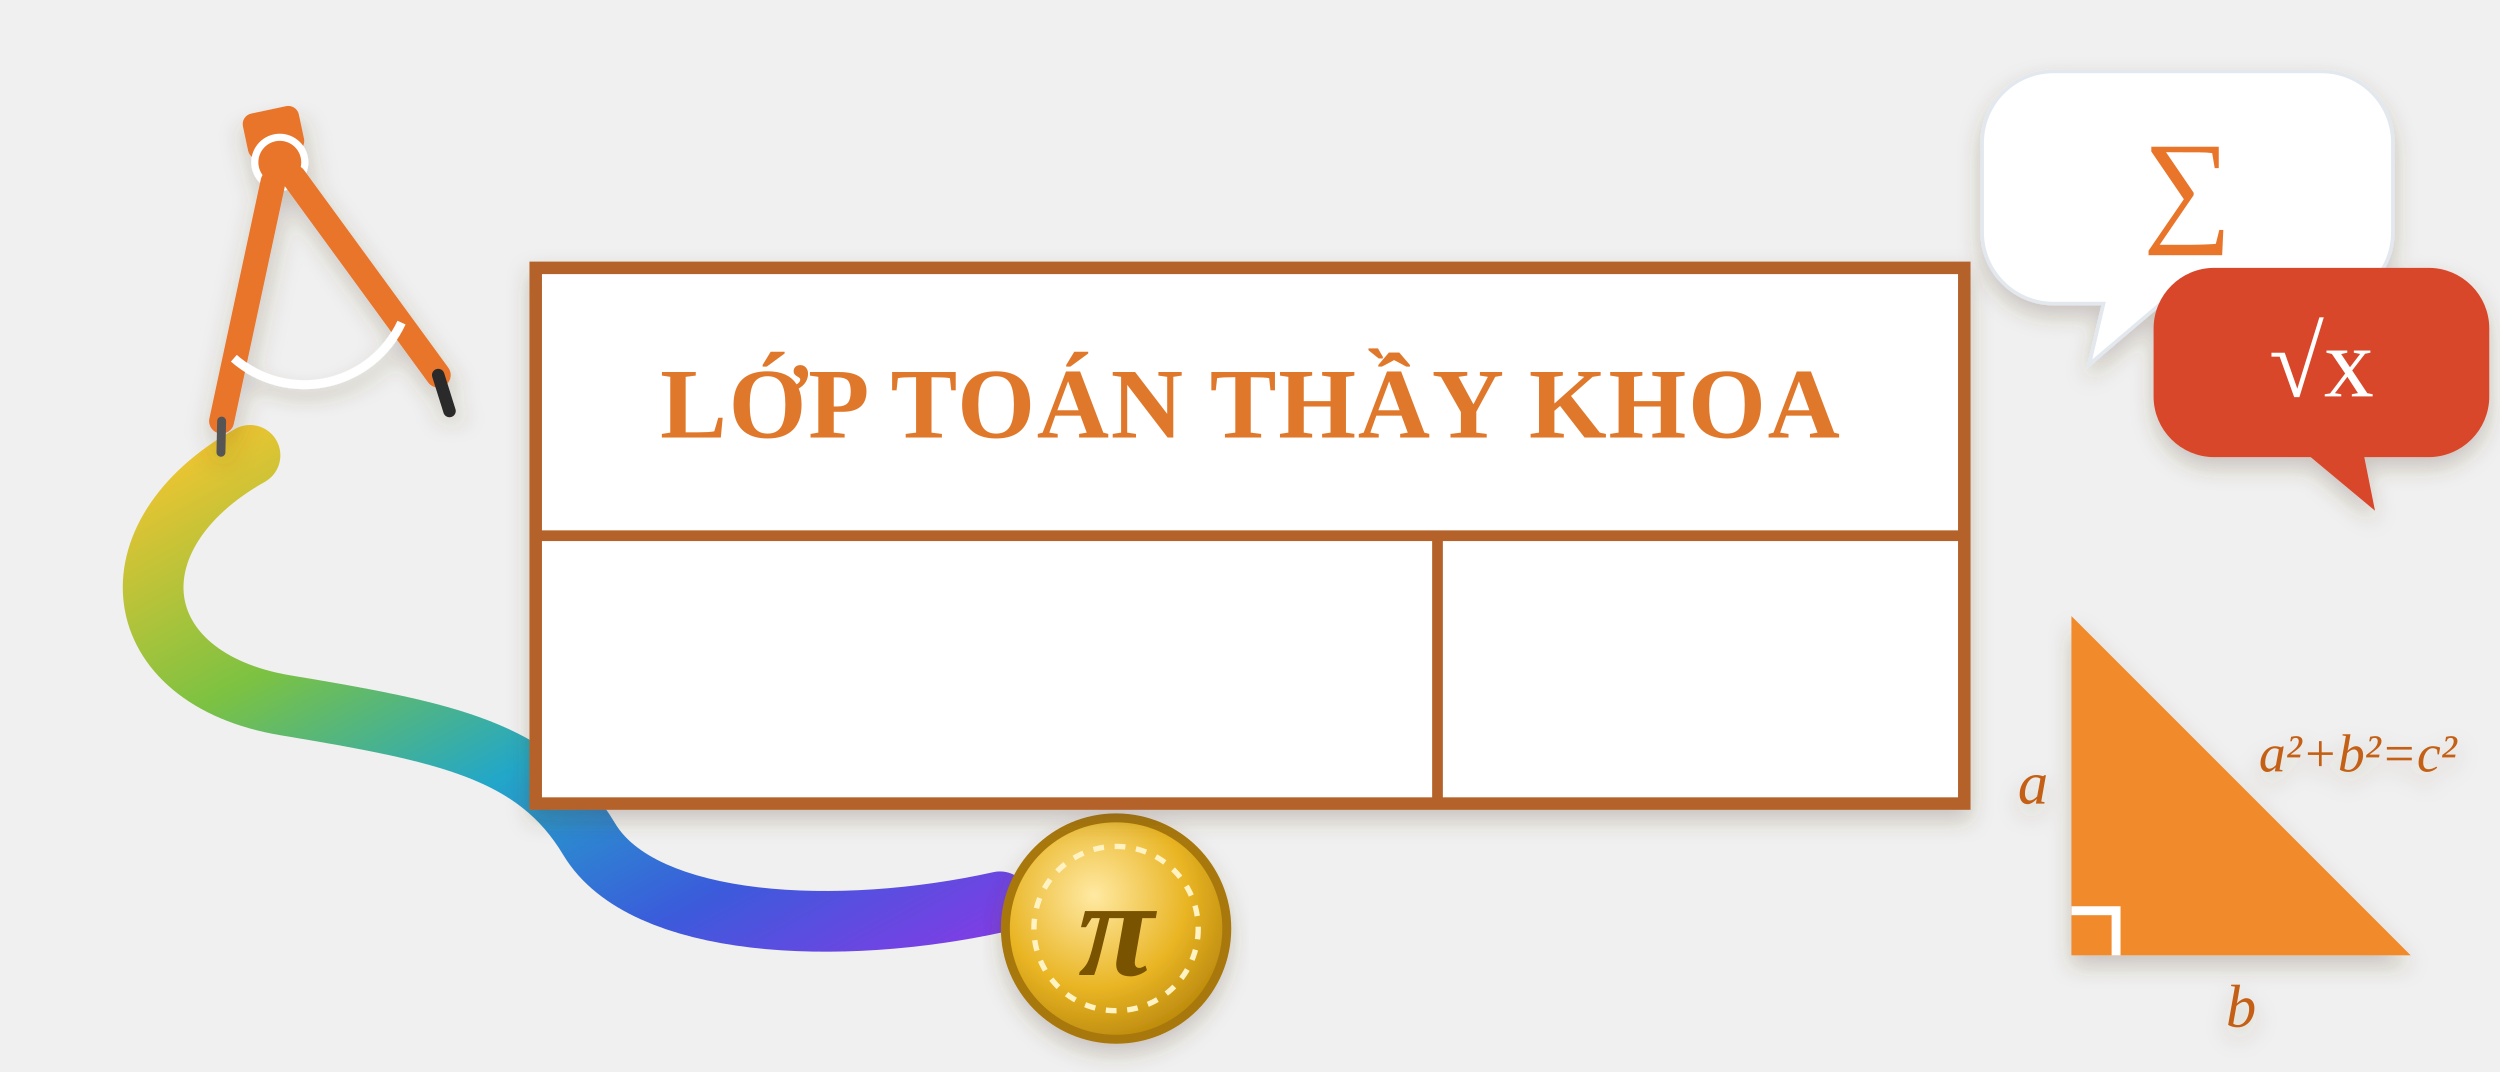
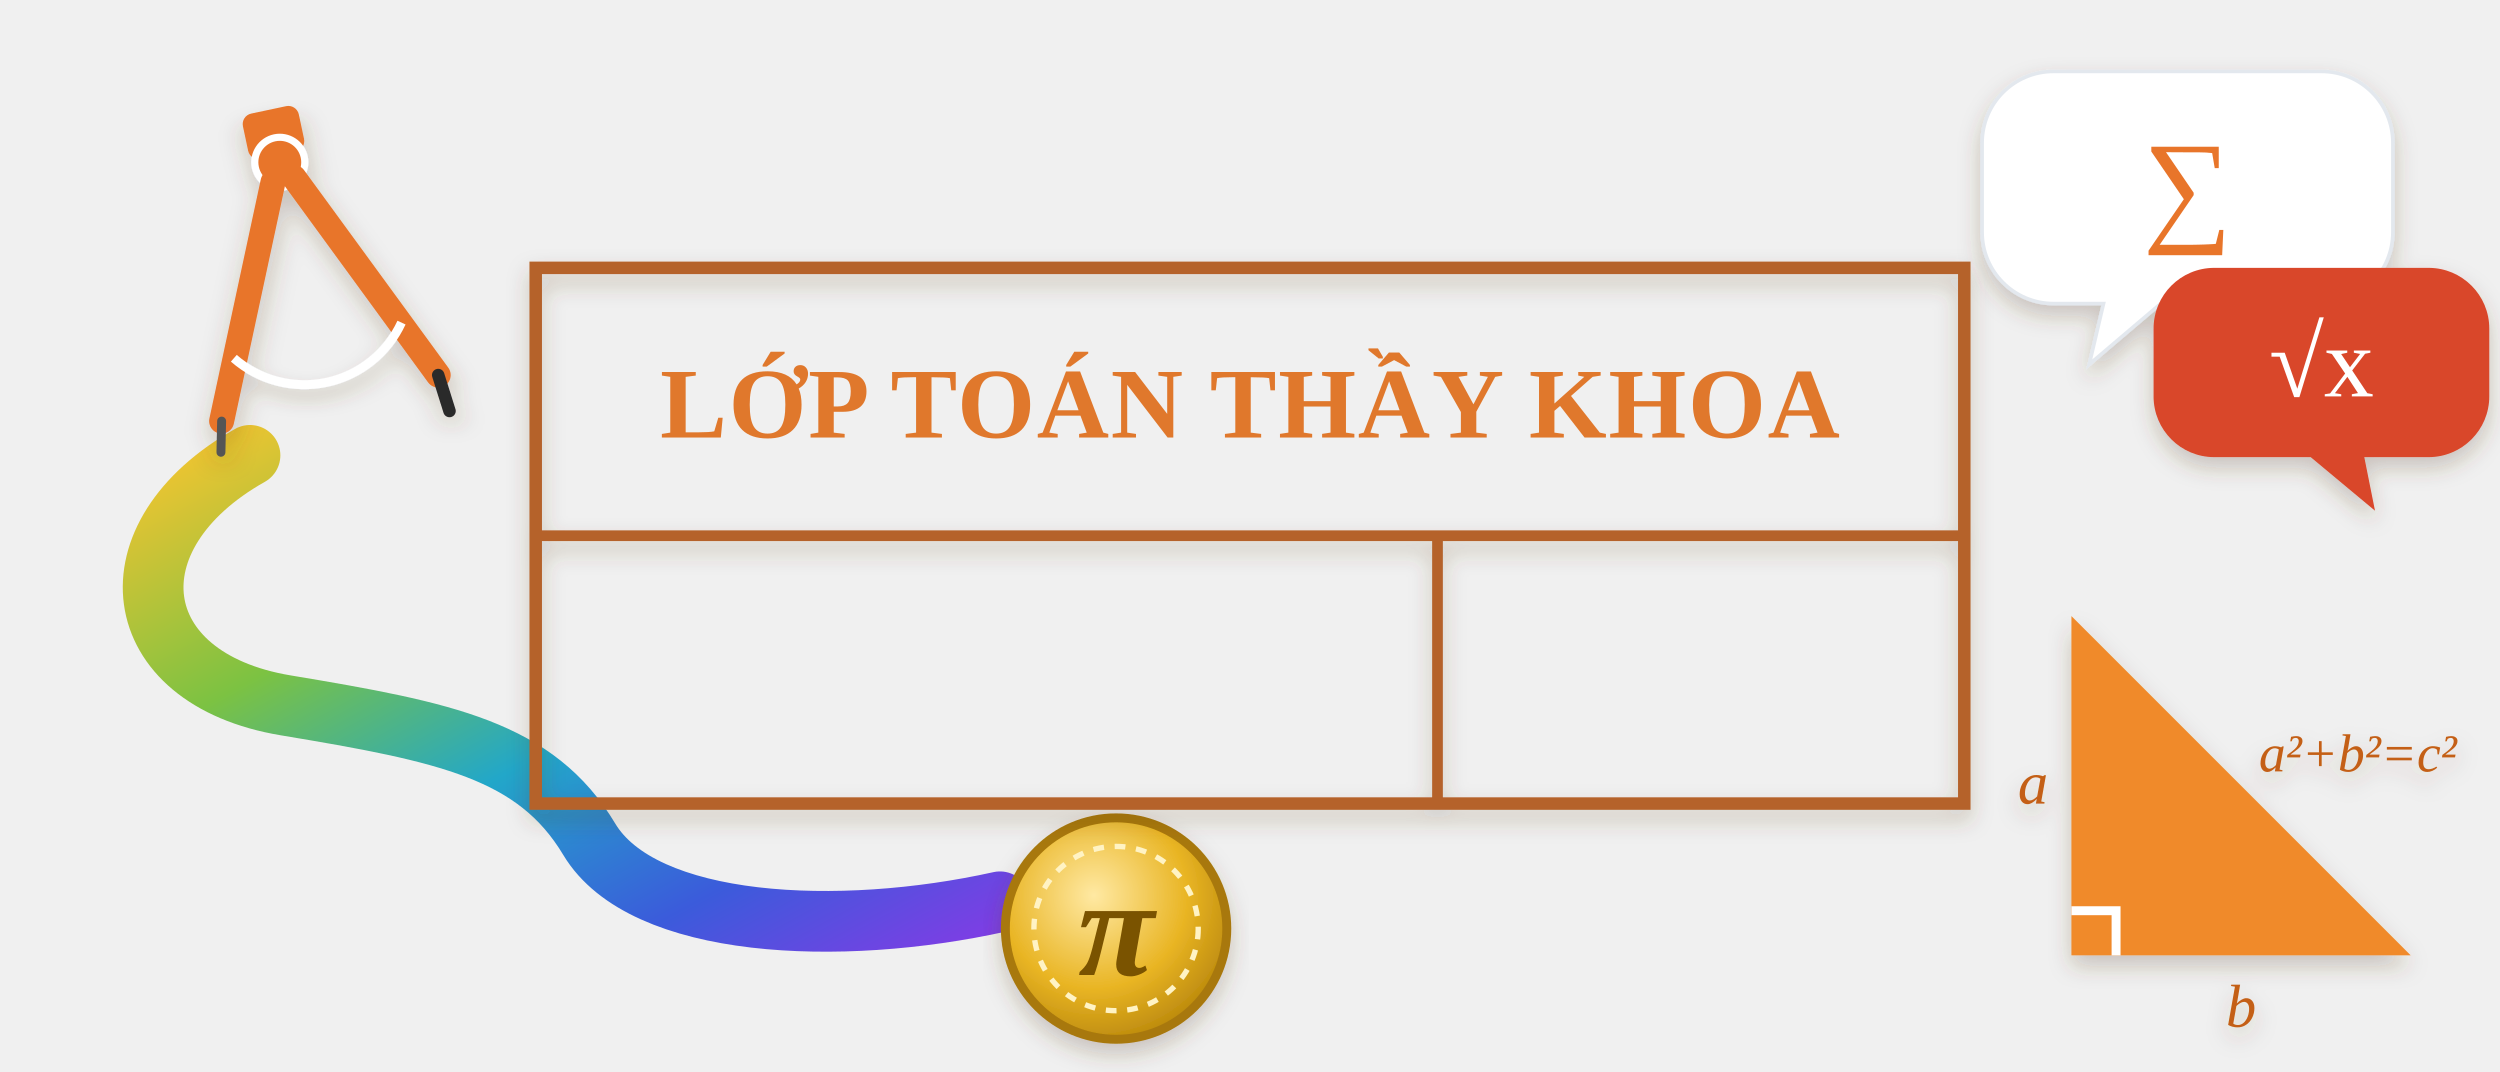
<svg xmlns="http://www.w3.org/2000/svg" width="1400" height="600" viewBox="0 0 1400 600">
  <defs>
    <pattern id="grid" width="28" height="28" patternUnits="userSpaceOnUse">
      <path d="M28 0H0V28" fill="none" stroke="#c9dbe8" stroke-width="1" />
    </pattern>
    <linearGradient id="rb" x1="0" y1="0" x2="1" y2="1">
      <stop offset="0" stop-color="#f4c430" />
      <stop offset=".3" stop-color="#7cc242" />
      <stop offset=".55" stop-color="#22a7c9" />
      <stop offset=".8" stop-color="#3b5bdb" />
      <stop offset="1" stop-color="#7b3fe4" />
    </linearGradient>
    <radialGradient id="gold" cx=".4" cy=".35" r=".7">
      <stop offset="0" stop-color="#ffe9a3" />
      <stop offset=".6" stop-color="#e9b524" />
      <stop offset="1" stop-color="#b8860b" />
    </radialGradient>
    <filter id="sh" x="-10%" y="-10%" width="120%" height="130%">
      <feDropShadow dx="0" dy="6" stdDeviation="6" flood-color="#5a3a1a" flood-opacity=".25" />
    </filter>
  </defs>
  <path d="M140 255 C 60 300, 70 380, 160 395 S 300 420, 330 470 S 470 525, 560 505" fill="none" stroke="url(#rb)" stroke-width="34" stroke-linecap="round" />
  <g transform="translate(625 520)" filter="url(#sh)">
    <circle r="62" fill="url(#gold)" stroke="#a87808" stroke-width="5" />
    <circle r="46" fill="none" stroke="#fff3c4" stroke-width="3" stroke-dasharray="6 6" />
    <text y="26" text-anchor="middle" font-family="Liberation Serif" font-weight="bold" font-style="italic" font-size="78" fill="#7a5200">π</text>
  </g>
  <g transform="translate(165 130) rotate(-12)" filter="url(#sh)">
    <rect x="-16" y="-70" width="32" height="26" rx="6" fill="#e8742a" />
    <circle cx="0" cy="-40" r="14" fill="#e8742a" stroke="#fff" stroke-width="4" />
    <path d="M-6 -30 L-62 95" stroke="#e8742a" stroke-width="14" stroke-linecap="round" />
    <path d="M6 -30 L62 95" stroke="#e8742a" stroke-width="14" stroke-linecap="round" />
    <path d="M-62 95 L-66 112" stroke="#555" stroke-width="5" stroke-linecap="round" />
    <path d="M62 95 L64 116" stroke="#2b2b2b" stroke-width="7" stroke-linecap="round" />
    <path d="M-48 62 A 60 60 0 0 0 48 62" fill="none" stroke="#fff" stroke-width="5" />
  </g>
  <g filter="url(#sh)">
    <path d="M1150 40 h150 a40 40 0 0 1 40 40 v50 a40 40 0 0 1 -40 40 h-90 l-40 34 l8 -34 h-28 a40 40 0 0 1 -40 -40 v-50 a40 40 0 0 1 40 -40z" fill="#ffffff" stroke="#e3e8ee" stroke-width="2" />
    <text x="1225" y="128" text-anchor="middle" font-family="Liberation Serif" font-size="70" fill="#e8742a">∑</text>
    <path d="M1240 150 h120 a34 34 0 0 1 34 34 v38 a34 34 0 0 1 -34 34 h-36 l6 30 l-36 -30 h-54 a34 34 0 0 1 -34 -34 v-38 a34 34 0 0 1 34 -34z" fill="#d9472b" />
    <text x="1300" y="222" text-anchor="middle" font-family="Liberation Serif" font-size="56" fill="#fff">√x</text>
  </g>
  <g transform="translate(1255 440)" filter="url(#sh)">
    <path d="M-95 95 L95 95 L-95 -95 Z" fill="#f08a2c" />
    <path d="M-95 70 h25 v25" fill="none" stroke="#fff" stroke-width="5" />
    <text x="-108" y="10" text-anchor="end" font-family="Liberation Serif" font-style="italic" font-size="34" fill="#c45f12">a</text>
    <text x="0" y="135" text-anchor="middle" font-family="Liberation Serif" font-style="italic" font-size="34" fill="#c45f12">b</text>
    <text x="10" y="-8" font-family="Liberation Serif" font-style="italic" font-size="30" fill="#c45f12">a²+b²=c²</text>
  </g>
  <g filter="url(#sh)">
-     <rect x="300" y="150" width="800" height="300" fill="#ffffff" stroke="#b5622a" stroke-width="7" />
+     <rect x="300" y="150" width="800" height="300" fill="none" stroke="#b5622a" stroke-width="7" />
    <line x1="300" y1="300" x2="1100" y2="300" stroke="#b5622a" stroke-width="6" />
    <line x1="805" y1="300" x2="805" y2="450" stroke="#b5622a" stroke-width="6" />
  </g>
  <text x="700" y="245" text-anchor="middle" font-family="Liberation Serif" font-weight="bold" font-size="56" letter-spacing="1" fill="#e0782c">LỚP TOÁN THẦY KHOA</text>
</svg>
